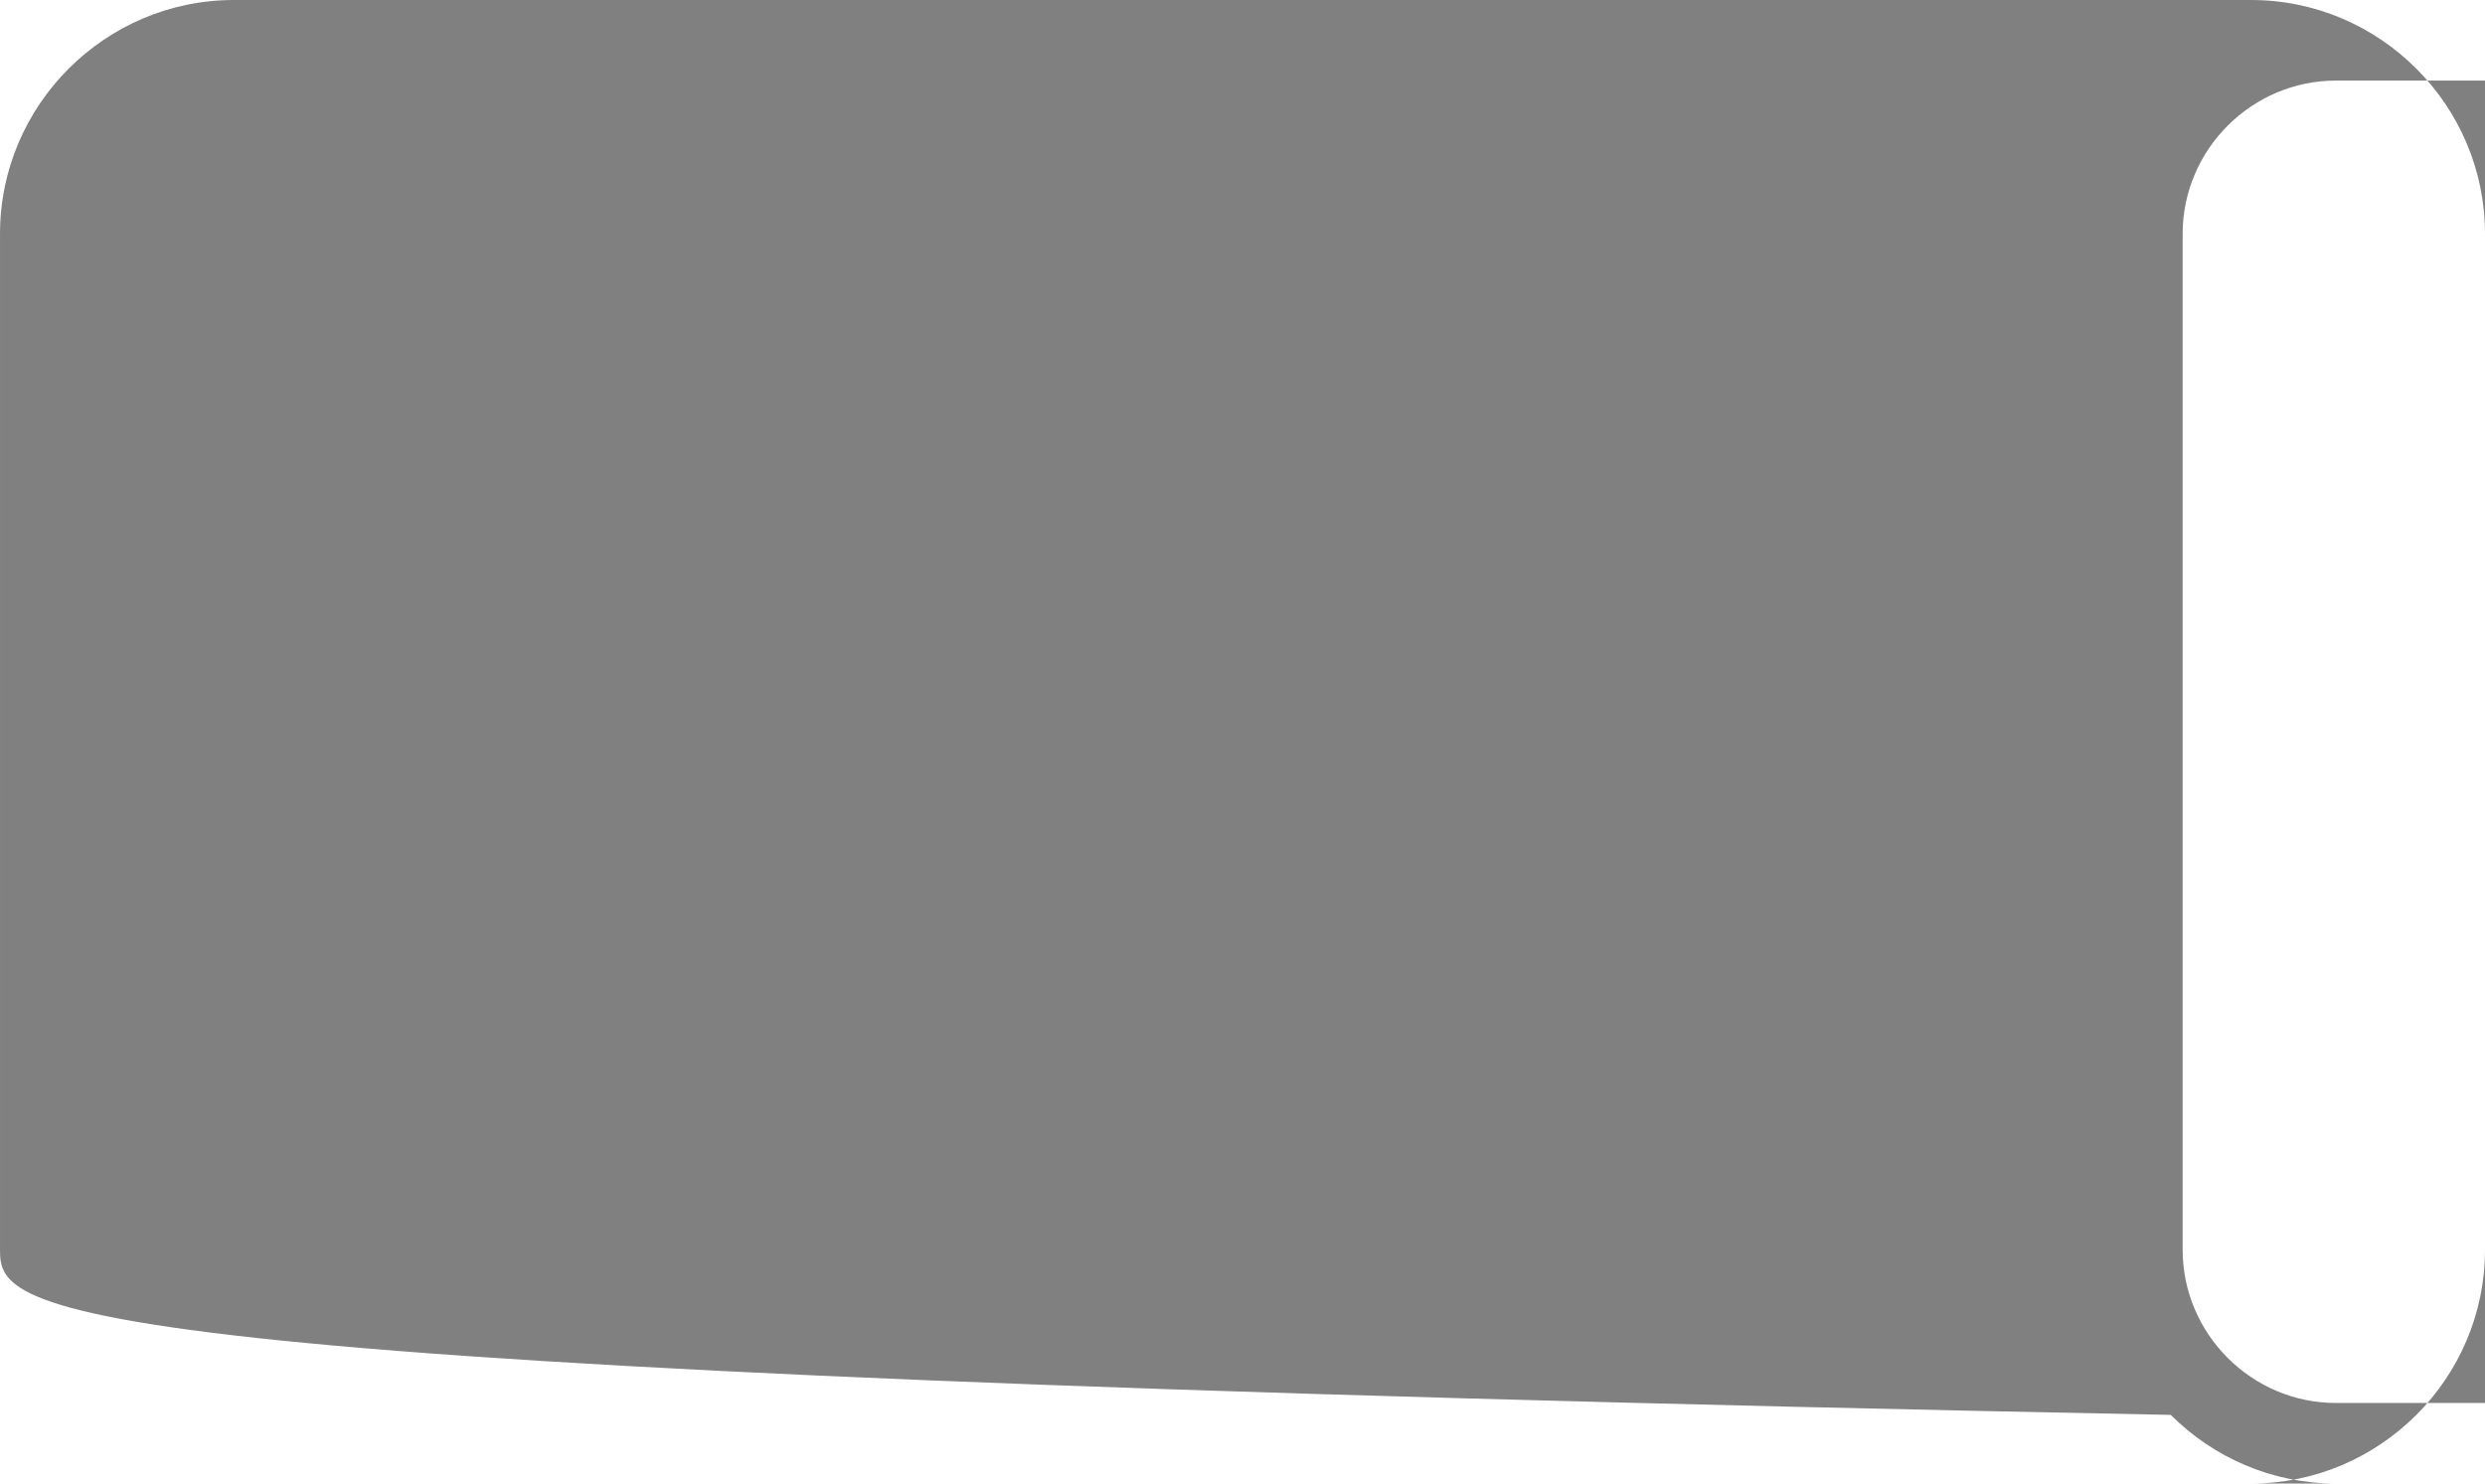
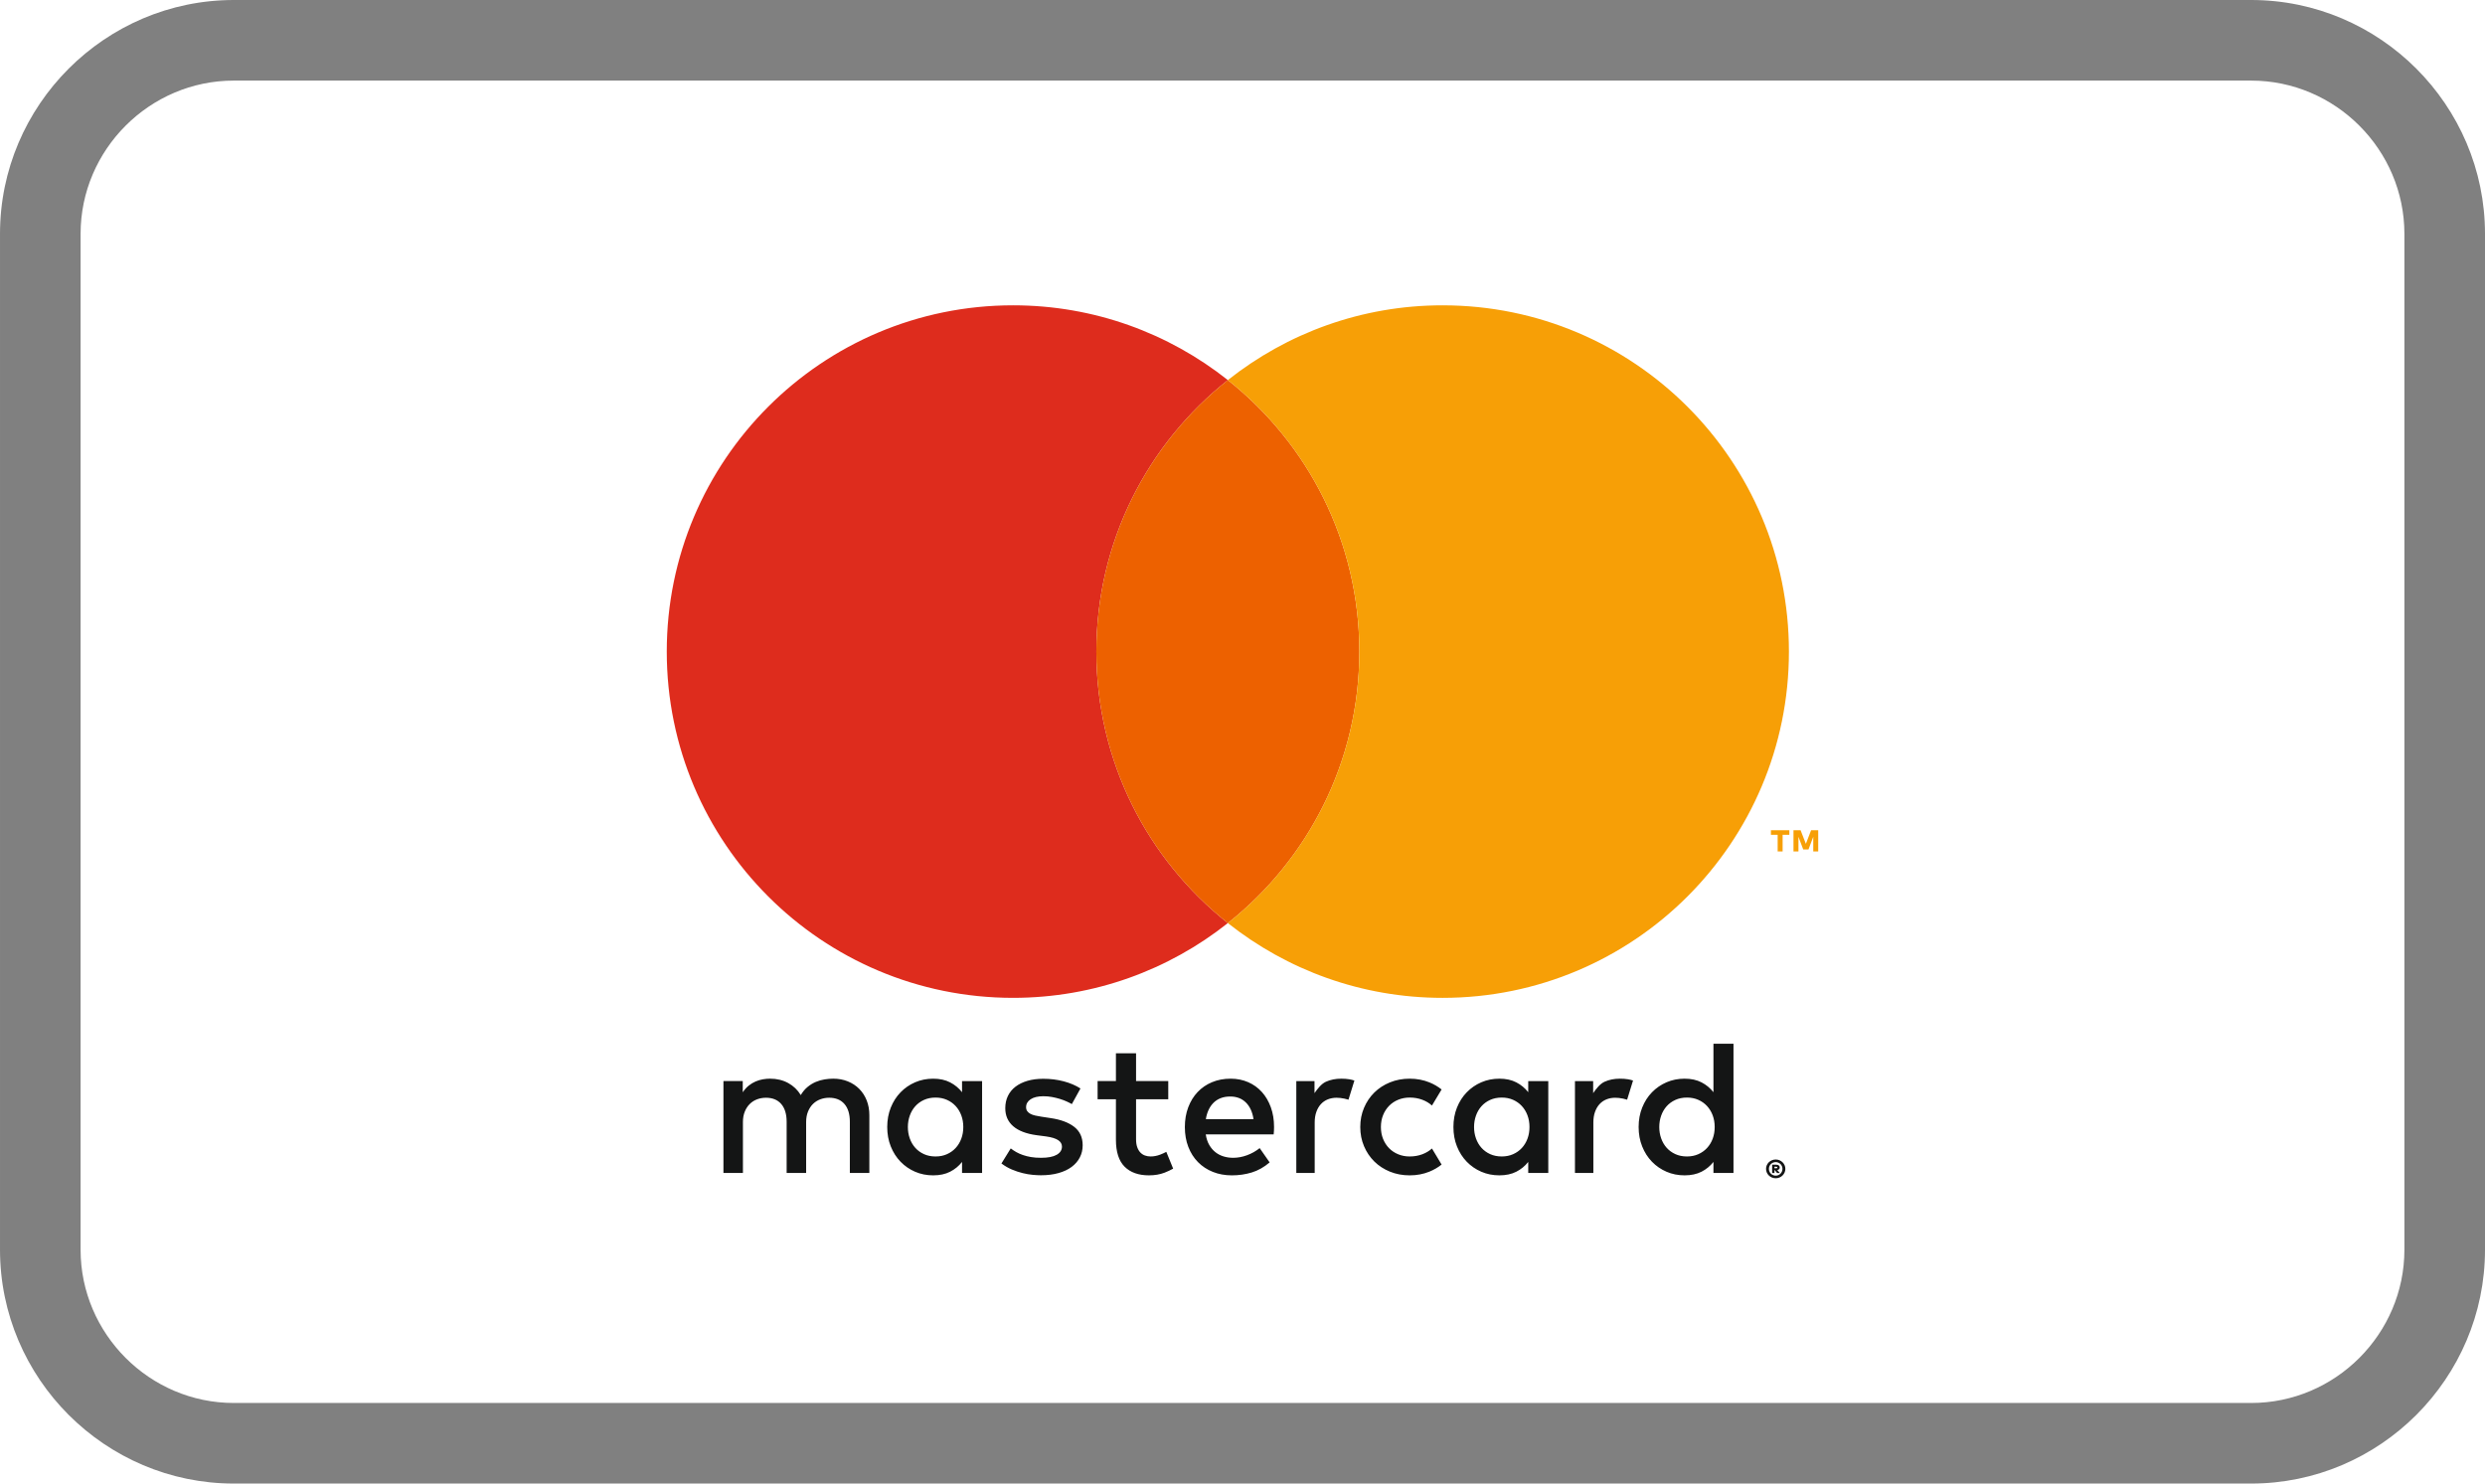
<svg xmlns="http://www.w3.org/2000/svg" viewBox="0 0 333333 199007" shape-rendering="geometricPrecision" text-rendering="geometricPrecision" image-rendering="optimizeQuality" fill-rule="evenodd" clip-rule="evenodd">
  <path d="M115259 146065c-432-433-944-770-1538-1010-593-239-1243-360-1949-360-374 0-761 32-1164 97-403 63-796 178-1183 340-386 163-754 388-1102 676-348 287-652 650-909 1087-415-686-978-1224-1687-1615-710-389-1522-585-2435-585-307 0-624 28-953 83-328 56-654 152-977 289-324 138-633 324-928 560s-562 534-803 894v-1505h-2590v12324h2614v-6831c0-523 83-988 249-1396s389-748 667-1022c278-276 603-483 977-624s772-213 1195-213c880 0 1563 278 2048 837 485 557 728 1355 728 2392v6857h2615v-6831c0-523 83-988 249-1396s388-748 666-1022c278-276 604-483 977-624 374-141 772-213 1196-213 879 0 1562 278 2048 837 486 557 728 1355 728 2392v6857h2615v-7745c0-720-119-1380-355-1981-236-600-571-1117-1002-1550zm122765 10443v204h235c48 0 86-7 111-22 26-15 39-41 39-78s-13-63-39-79c-26-17-63-25-111-25h-235zm241-272c153 0 269 34 348 102s119 158 119 273c0 89-28 163-85 222-57 58-140 98-248 115l347 401h-375l-310-389h-36v389h-313v-1114h554zm-73 1467c125 0 243-24 353-72 109-48 206-113 287-194 81-82 145-179 193-289 46-110 69-228 69-356 0-125-23-243-69-354-47-111-111-207-193-288-80-81-177-146-287-193s-228-71-353-71c-129 0-248 24-359 71-111 48-208 112-290 193-81 81-147 177-193 288s-70 229-70 354c0 127 23 246 70 356 46 110 111 207 193 289 82 81 179 146 290 194s230 72 359 72zm0-2166c179 0 347 33 504 100 157 65 294 156 410 269 117 114 209 246 276 398 68 153 101 315 101 489 0 172-33 335-101 487-67 152-158 287-276 401-116 116-253 206-410 272-157 67-325 100-504 100-183 0-354-33-512-100-159-66-296-156-413-272-116-114-208-248-274-401-66-152-100-316-100-487 0-174 33-335 100-489 66-152 158-285 274-398 117-113 254-204 413-269 158-67 329-100 512-100zm-51855-7207c342-347 750-618 1222-811s982-290 1531-290c605 0 1165 96 1684 290 502 186 937 447 1306 778l1294-2153c-485-388-1032-706-1640-953-811-330-1691-495-2644-495-952 0-1833 165-2644 495s-1509 785-2097 1364c-587 578-1048 1263-1382 2052-335 789-503 1646-503 2572 0 927 167 1784 503 2574 334 789 795 1472 1382 2052 587 579 1286 1033 2097 1364 811 330 1692 495 2644 495 953 0 1833-165 2644-495 608-248 1155-565 1640-954l-1294-2153c-369 331-804 591-1306 778-519 193-1080 290-1684 290-548 0-1059-96-1531-290-472-193-880-463-1222-810-343-347-613-763-810-1247-197-486-295-1019-295-1603 0-583 98-1117 295-1601 197-486 468-901 811-1248zm43399 4419c-180 481-434 897-760 1248-326 352-716 628-1170 829-454 202-961 303-1517 303-584 0-1105-105-1563-315-459-210-847-493-1165-849-317-356-561-774-733-1254-172-481-257-990-257-1531 0-540 86-1050 257-1531 172-480 416-898 733-1254 318-356 706-639 1165-849 458-211 980-316 1563-316 556 0 1063 101 1517 303 455 201 845 478 1170 830 326 352 579 767 760 1248 180 480 269 1002 269 1569s-90 1090-269 1570zm103-12741v6502c-430-548-961-989-1596-1318-635-331-1394-496-2277-496-867 0-1673 160-2419 482s-1398 770-1956 1344-995 1258-1312 2052c-319 793-477 1661-477 2605s158 1812 477 2605c317 794 754 1478 1312 2053 557 574 1209 1022 1956 1344 746 322 1552 482 2419 482 882 0 1642-163 2277-489 634-325 1166-763 1596-1311v1479h2688v-17334h-2688zm-12559 4688c-756 0-1437 137-2046 411-609 275-1119 935-1530 1527v-1616h-2442v12324h2468v-6780c0-523 72-991 219-1402 146-412 347-759 604-1042s567-498 927-644c361-146 755-219 1183-219 327 0 678 39 1055 117 193 39 372 87 540 144l795-2572c-216-69-434-127-659-165-331-56-702-83-1113-83zm-37379 0c-754 0-1436 137-2045 411-609 275-1119 935-1531 1527v-1616h-2441v12324h2467v-6780c0-523 73-991 219-1402 146-412 347-759 605-1042s566-498 927-644c359-146 754-219 1183-219 327 0 678 39 1056 117 192 39 372 87 540 144l795-2572c-216-69-435-127-660-165-330-56-701-83-1113-83zm-24275 10189c-433 163-860 244-1280 244-275 0-530-43-766-129-236-85-441-220-618-405-176-184-315-422-418-714-104-291-155-644-155-1055v-5365h4319v-2444h-4319v-3731h-2701v3731h-2457v2444h2457v5416c0 1639 387 2845 1163 3622 777 776 1864 1164 3262 1164 781 0 1481-120 2103-360 411-159 792-341 1149-541l-919-2251c-260 139-533 264-821 373zm49266-2136c-180 481-433 897-759 1248-326 352-716 628-1171 829-454 202-960 303-1518 303-583 0-1104-105-1563-315s-847-493-1164-849c-318-356-562-774-733-1254-172-481-257-990-257-1531 0-540 86-1050 257-1531 172-480 416-898 733-1254s705-639 1164-849c459-211 980-316 1563-316 558 0 1065 101 1518 303 455 201 845 478 1171 830s579 767 759 1248c180 480 270 1002 270 1569s-90 1090-270 1570zm102-6239c-429-548-960-989-1595-1318-634-331-1394-496-2277-496-866 0-1673 160-2419 482s-1398 770-1955 1344c-558 574-996 1258-1313 2052-318 793-476 1661-476 2605s158 1812 476 2605c317 794 755 1478 1313 2053 557 574 1209 1022 1955 1344s1553 482 2419 482c883 0 1643-163 2277-489 635-325 1166-763 1595-1311v1479h2689v-12324h-2689v1492zm-43243 3615c69-445 189-856 361-1228 172-373 393-694 662-965 271-270 592-478 965-624 374-146 800-219 1280-219 857 0 1557 266 2097 798 541 532 883 1278 1029 2238h-6394zm7520-3634c-511-570-1124-1012-1839-1325-717-313-1503-470-2360-470-910 0-1740 156-2491 470-751 313-1396 754-1936 1325-541 570-960 1254-1261 2052-300 798-450 1677-450 2637 0 978 155 1865 463 2663 309 798 741 1479 1299 2045s1223 1004 1995 1312c771 309 1621 464 2547 464 935 0 1825-129 2670-386s1644-708 2400-1351l-1337-1917c-515 411-1084 731-1706 958-622 228-1242 341-1859 341-438 0-858-59-1261-180-403-120-768-306-1094-559s-605-577-837-972c-231-394-390-870-476-1428h9109c17-154 30-317 39-489 8-171 13-343 13-515 0-960-144-1837-431-2631-286-793-685-1475-1196-2046zm-25175 4670c-756-587-1806-979-3152-1176l-1274-194c-284-43-550-92-798-148s-463-131-643-225c-179-94-324-215-431-360-107-146-160-326-160-541 0-438 204-792 611-1062s980-404 1717-404c386 0 766 33 1139 103 373 69 726 154 1061 256 334 103 639 217 914 342 274 124 506 243 695 353l1157-2096c-643-412-1393-731-2251-959-857-227-1771-341-2741-341-789 0-1496 93-2123 277-625 184-1159 446-1601 784-442 340-781 753-1017 1242-237 490-353 1038-353 1647 0 995 353 1799 1060 2413 708 613 1749 1014 3120 1202l1287 168c738 102 1278 268 1622 495 343 227 514 516 514 869 0 462-236 829-708 1099s-1170 405-2097 405c-506 0-958-34-1357-103-398-69-764-160-1093-276-331-116-627-248-889-398-261-150-504-311-726-482l-1248 2019c446 334 914 605 1402 811 490 205 969 366 1441 481 472 117 918 193 1338 231 420 39 789 59 1106 59 883 0 1675-98 2374-296 700-198 1287-474 1763-831 477-356 840-780 1094-1273s379-1035 379-1627c0-1055-376-1876-1131-2464zm-15152 1589c-180 481-433 897-759 1248-326 352-716 628-1170 829-455 202-961 303-1518 303-583 0-1105-105-1563-315-459-210-847-493-1164-849-318-356-562-774-733-1254-172-481-257-990-257-1531 0-540 86-1050 257-1531 172-480 416-898 733-1254s706-639 1164-849c459-211 980-316 1563-316 557 0 1063 101 1518 303 454 201 844 478 1170 830s579 767 759 1248c180 480 270 1002 270 1569s-90 1090-270 1570zm103-6239c-429-548-961-989-1596-1318-635-331-1394-496-2277-496-866 0-1672 160-2419 482-746 322-1398 770-1955 1344-558 574-995 1258-1313 2052-317 793-476 1661-476 2605s159 1812 476 2605c318 794 755 1478 1313 2053 557 574 1209 1022 1955 1344 747 322 1553 482 2419 482 883 0 1643-163 2277-489 635-325 1167-763 1596-1311v1479h2689v-12324h-2689v1492z" fill="#141515" />
  <path d="M147063 87405c0-14766 6898-27911 17638-36420-7920-6274-17924-10030-28812-10030-25653 0-46450 20797-46450 46449 0 25653 20796 46449 46450 46449 10888 0 20892-3755 28812-10029-10740-8508-17638-21654-17638-36420z" fill="#de2c1d" />
  <path d="M147063 87405c0 14767 6898 27912 17638 36420 10740-8508 17637-21654 17637-36420s-6898-27911-17637-36420c-10740 8508-17638 21654-17638 36420z" fill="#ed6100" />
  <path d="M193513 40955c-10888 0-20892 3756-28811 10030 10740 8508 17637 21654 17637 36420 0 14767-6898 27912-17637 36420 7919 6274 17923 10029 28811 10029 25653 0 46449-20796 46449-46449s-20796-46449-46449-46449zm49714 73260v-1972l-640 1702h-706l-640-1698v1968h-666v-2843h954l707 1820 700-1820h956v2843h-667zm-4775 0v-2230h-903v-613h2470v613h-902v2230h-666z" fill="#f79f06" />
-   <path d="M31366 0h270600c8631 0 16474 3528 22156 9210 5683 5683 9211 13526 9211 22156v136275c0 8629-3529 16472-9211 22155-5683 5682-13526 9211-22155 9211h11367c-8629 0-16473-3528-22156-9211C3529 184114 1 176272 1 167641V31366c0-8631 3528-16474 9210-22156S22737 0 31368 0zm270600 10811h11366c-5647 0-10785 2315-14513 6043s-6043 8866-6043 14513v136275c0 5646 2315 10784 6043 14512 3729 3729 8867 6044 14513 6044h270600c5645 0 10783-2315 14512-6044 3728-3729 6044-8867 6044-14511V31368c0-5645-2315-10784-6043-14513-3728-3728-8867-6043-14513-6043z" fill="gray" fill-rule="nonzero" />
+   <path d="M31366 0h270600c8631 0 16474 3528 22156 9210 5683 5683 9211 13526 9211 22156v136275c0 8629-3529 16472-9211 22155-5683 5682-13526 9211-22155 9211H31367c-8629 0-16473-3528-22156-9211C3529 184114 1 176272 1 167641V31366c0-8631 3528-16474 9210-22156S22737 0 31368 0zm270600 10811H31366c-5647 0-10785 2315-14513 6043s-6043 8866-6043 14513v136275c0 5646 2315 10784 6043 14512 3729 3729 8867 6044 14513 6044h270600c5645 0 10783-2315 14512-6044 3728-3729 6044-8867 6044-14511V31368c0-5645-2315-10784-6043-14513-3728-3728-8867-6043-14513-6043z" fill="gray" fill-rule="nonzero" />
</svg>
